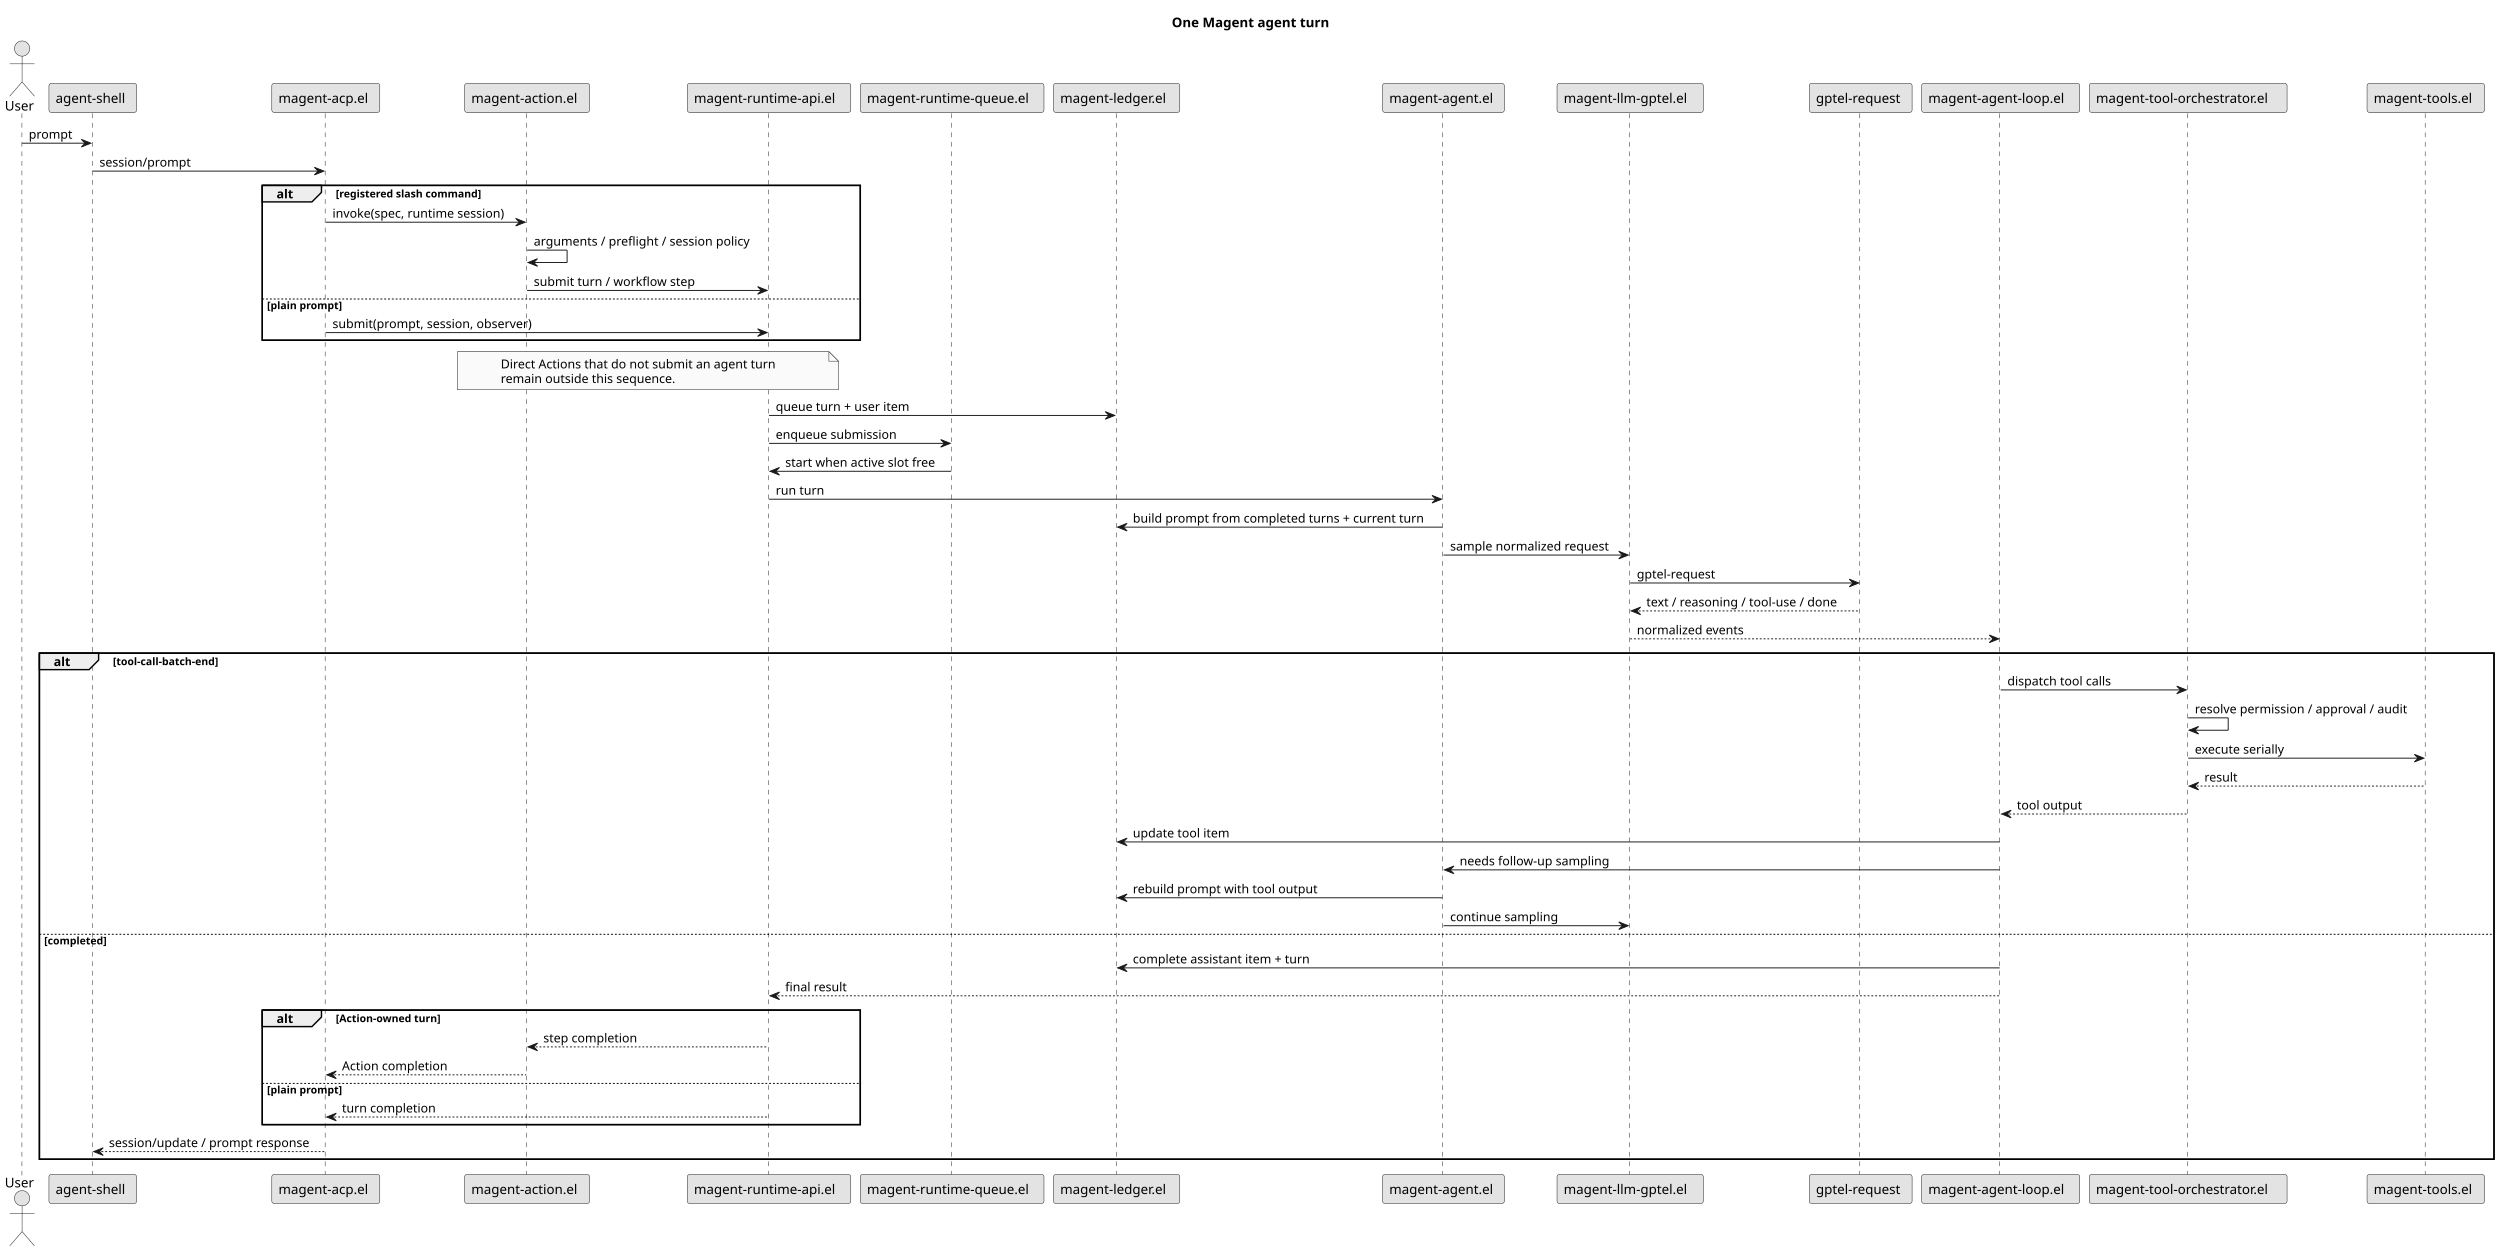
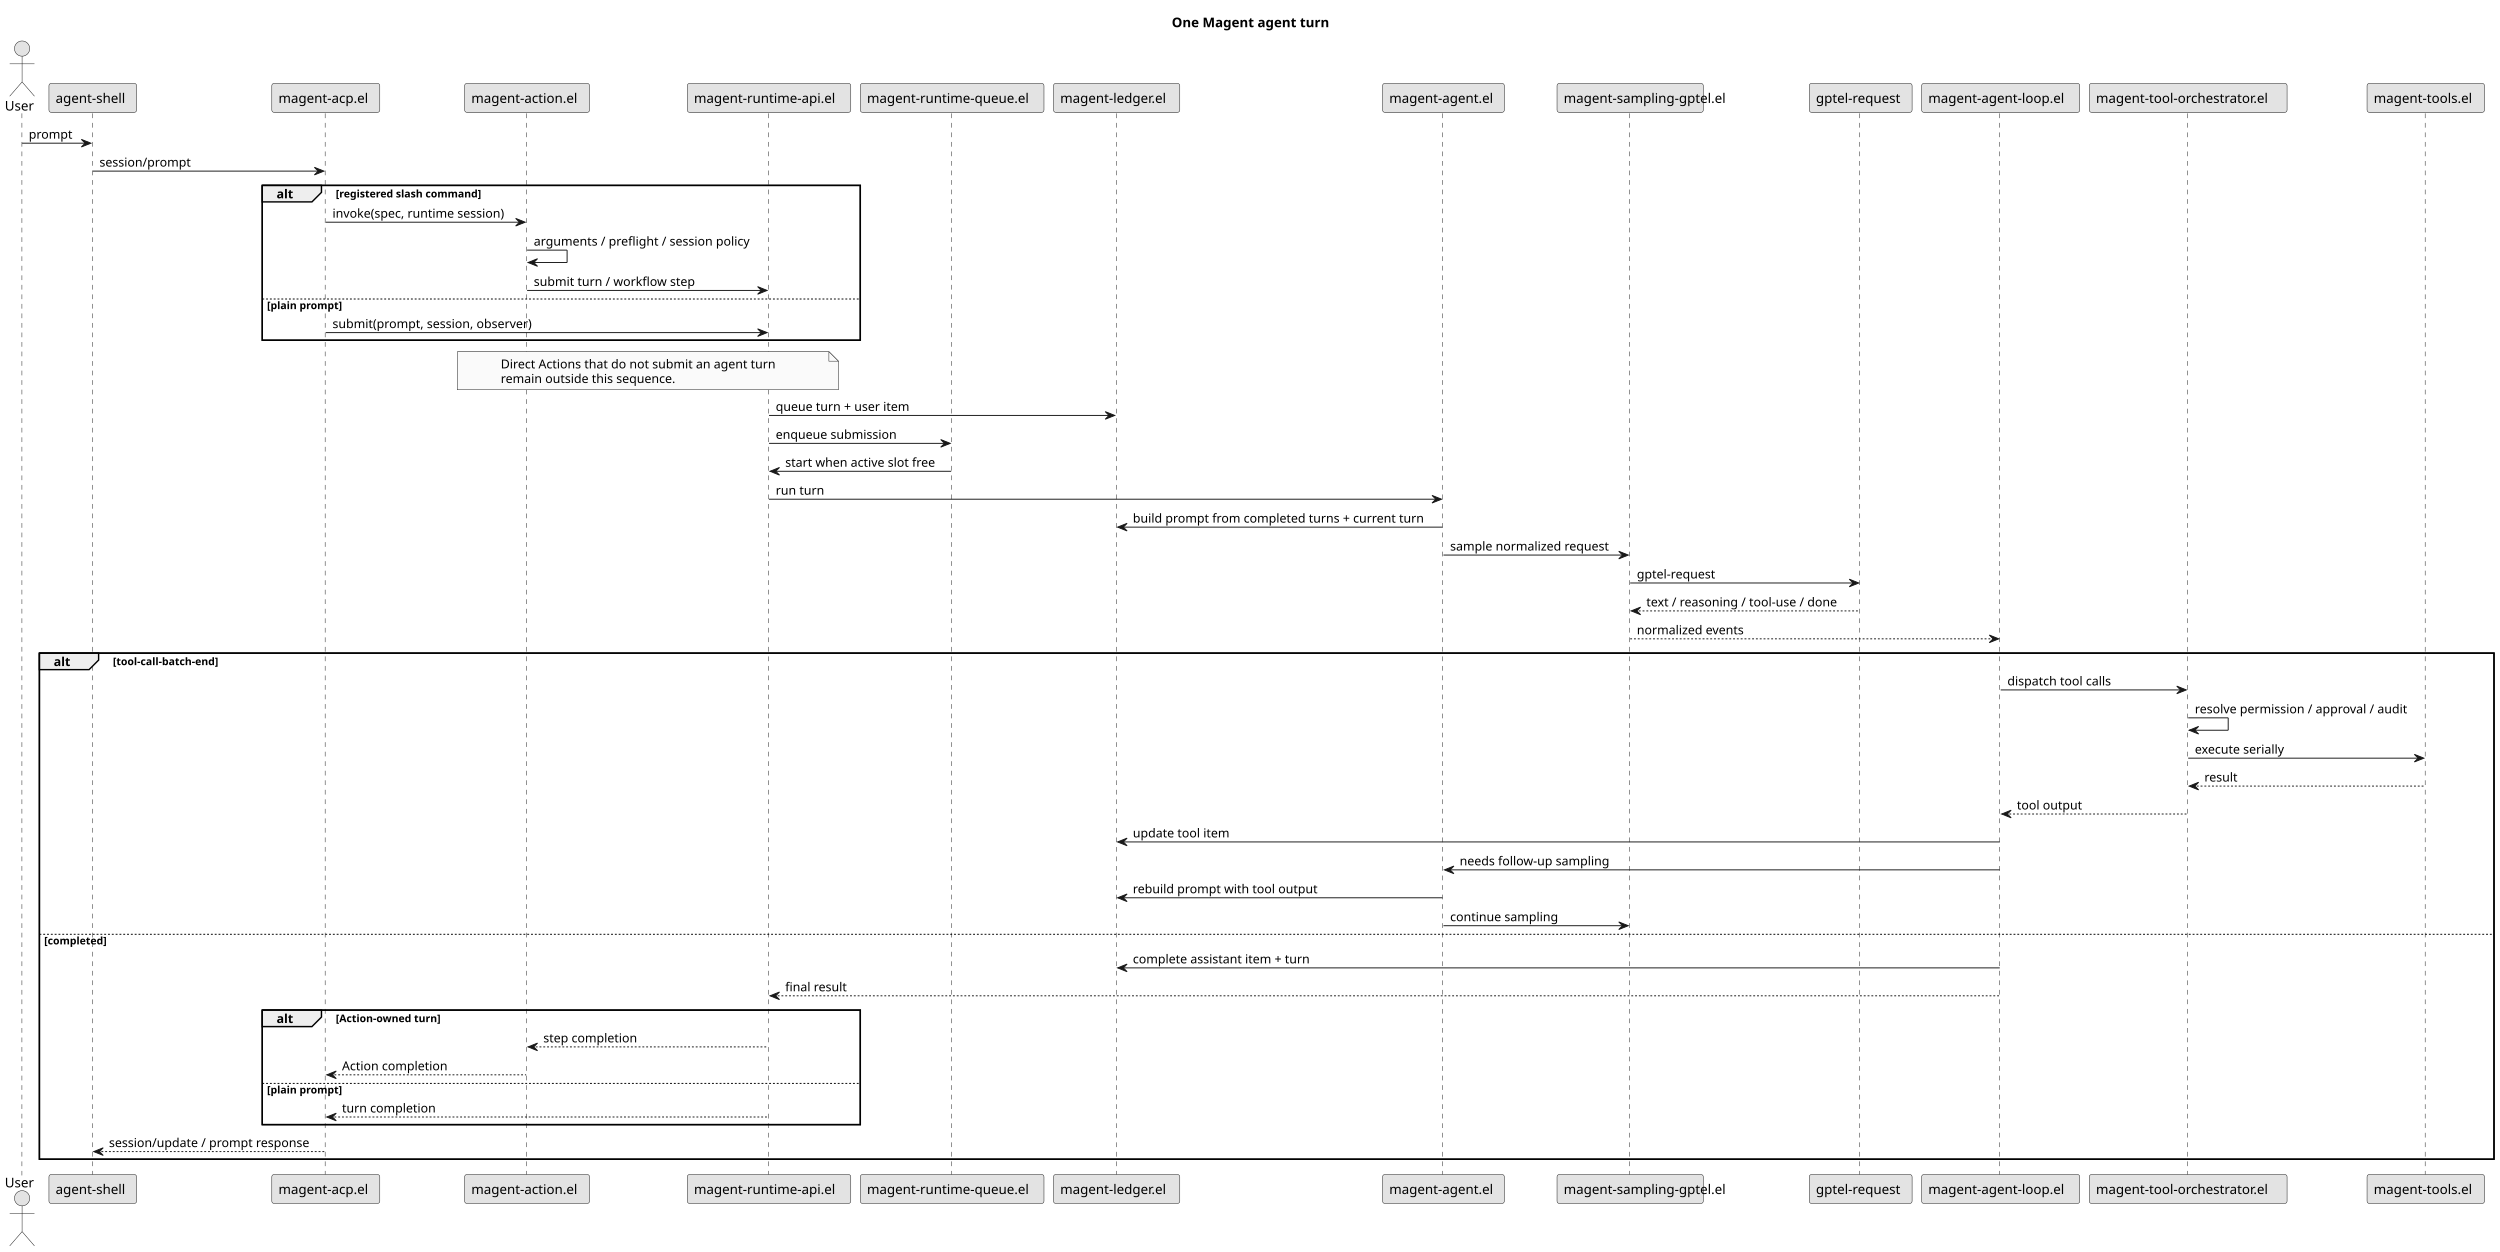
<svg xmlns="http://www.w3.org/2000/svg" contentStyleType="text/css" data-diagram-type="SEQUENCE" height="1314px" preserveAspectRatio="none" style="width:2624px;height:1314px;background:#FFFFFF;" version="1.1" viewBox="0 0 2624 1314" width="2624px" zoomAndPan="magnify">
  <defs />
  <g>
    <text fill="#000000" font-family="sans-serif" font-size="14" font-weight="bold" lengthAdjust="spacing" textLength="166.975" x="1229.868" y="28.535">One Magent agent turn</text>
    <rect fill="none" height="162.508" style="stroke:#000000;stroke-width:1.5;" width="627.693" x="275.282" y="194.598" />
    <rect fill="none" height="531.189" style="stroke:#000000;stroke-width:1.5;" width="2576.346" x="41.365" y="685.521" />
    <rect fill="none" height="120.197" style="stroke:#000000;stroke-width:1.5;" width="627.693" x="275.282" y="1060.203" />
    <g>
      <rect fill="#000000" fill-opacity="0" height="1114.734" width="8" x="19.183" y="118.977" />
      <line style="stroke:#181818;stroke-width:0.5;stroke-dasharray:5,5;" x1="23" x2="23" y1="118.977" y2="1233.711" />
    </g>
    <g>
      <rect fill="#000000" fill-opacity="0" height="1114.734" width="8" x="93.368" y="118.977" />
      <line style="stroke:#181818;stroke-width:0.5;stroke-dasharray:5,5;" x1="97.365" x2="97.365" y1="118.977" y2="1233.711" />
    </g>
    <g>
      <rect fill="#000000" fill-opacity="0" height="1114.734" width="8" x="337.955" y="118.977" />
      <line style="stroke:#181818;stroke-width:0.5;stroke-dasharray:5,5;" x1="341.282" x2="341.282" y1="118.977" y2="1233.711" />
    </g>
    <g>
      <rect fill="#000000" fill-opacity="0" height="1114.734" width="8" x="549.23" y="118.977" />
      <line style="stroke:#181818;stroke-width:0.5;stroke-dasharray:5,5;" x1="552.677" x2="552.677" y1="118.977" y2="1233.711" />
    </g>
    <g>
      <rect fill="#000000" fill-opacity="0" height="1114.734" width="8" x="803.184" y="118.977" />
      <line style="stroke:#181818;stroke-width:0.5;stroke-dasharray:5,5;" x1="806.393" x2="806.393" y1="118.977" y2="1233.711" />
    </g>
    <g>
      <rect fill="#000000" fill-opacity="0" height="1114.734" width="8" x="995.365" y="118.977" />
      <line style="stroke:#181818;stroke-width:0.5;stroke-dasharray:5,5;" x1="998.975" x2="998.975" y1="118.977" y2="1233.711" />
    </g>
    <g>
      <rect fill="#000000" fill-opacity="0" height="1114.734" width="8" x="1168.03" y="118.977" />
      <line style="stroke:#181818;stroke-width:0.5;stroke-dasharray:5,5;" x1="1171.755" x2="1171.755" y1="118.977" y2="1233.711" />
    </g>
    <g>
      <rect fill="#000000" fill-opacity="0" height="1114.734" width="8" x="1511.044" y="118.977" />
      <line style="stroke:#181818;stroke-width:0.5;stroke-dasharray:5,5;" x1="1514.135" x2="1514.135" y1="118.977" y2="1233.711" />
    </g>
    <g>
      <rect fill="#000000" fill-opacity="0" height="1114.734" width="8" x="1707.021" y="118.977" />
      <line style="stroke:#181818;stroke-width:0.5;stroke-dasharray:5,5;" x1="1710.26" x2="1710.26" y1="118.977" y2="1233.711" />
    </g>
    <g>
      <rect fill="#000000" fill-opacity="0" height="1114.734" width="8" x="1948.974" y="118.977" />
      <line style="stroke:#181818;stroke-width:0.5;stroke-dasharray:5,5;" x1="1952.011" x2="1952.011" y1="118.977" y2="1233.711" />
    </g>
    <g>
      <rect fill="#000000" fill-opacity="0" height="1114.734" width="8" x="2095.925" y="118.977" />
      <line style="stroke:#181818;stroke-width:0.5;stroke-dasharray:5,5;" x1="2098.937" x2="2098.937" y1="118.977" y2="1233.711" />
    </g>
    <g>
      <rect fill="#000000" fill-opacity="0" height="1114.734" width="8" x="2292.714" y="118.977" />
      <line style="stroke:#181818;stroke-width:0.5;stroke-dasharray:5,5;" x1="2295.914" x2="2295.914" y1="118.977" y2="1233.711" />
    </g>
    <g>
      <rect fill="#000000" fill-opacity="0" height="1114.734" width="8" x="2542.085" y="118.977" />
      <line style="stroke:#181818;stroke-width:0.5;stroke-dasharray:5,5;" x1="2545.459" x2="2545.459" y1="118.977" y2="1233.711" />
    </g>
    <g class="participant participant-head" data-participant="User">
      <text fill="#000000" font-family="sans-serif" font-size="14" lengthAdjust="spacing" textLength="30.365" x="5" y="116.023">User</text>
      <ellipse cx="23.183" cy="50.988" fill="#E3E3E3" rx="8" ry="8" style="stroke:#181818;stroke-width:0.5;" />
      <path d="M23.183,58.988 L23.183,85.988 M10.183,66.988 L36.183,66.988 M23.183,85.988 L10.183,100.988 M23.183,85.988 L36.183,100.988" fill="none" style="stroke:#181818;stroke-width:0.5;" />
    </g>
    <g class="participant participant-tail" data-participant="User">
      <text fill="#000000" font-family="sans-serif" font-size="14" lengthAdjust="spacing" textLength="30.365" x="5" y="1246.246">User</text>
      <ellipse cx="23.183" cy="1257.699" fill="#E3E3E3" rx="8" ry="8" style="stroke:#181818;stroke-width:0.5;" />
      <path d="M23.183,1265.699 L23.183,1292.699 M10.183,1273.699 L36.183,1273.699 M23.183,1292.699 L10.183,1307.699 M23.183,1292.699 L36.183,1307.699" fill="none" style="stroke:#181818;stroke-width:0.5;" />
    </g>
    <g class="participant participant-head" data-participant="UI">
      <rect fill="#E3E3E3" height="30.488" rx="2.5" ry="2.5" style="stroke:#181818;stroke-width:0.5;" width="92.005" x="51.365" y="87.488" />
      <text fill="#000000" font-family="sans-serif" font-size="14" lengthAdjust="spacing" textLength="78.005" x="58.365" y="108.023">agent-shell</text>
    </g>
    <g class="participant participant-tail" data-participant="UI">
      <rect fill="#E3E3E3" height="30.488" rx="2.5" ry="2.5" style="stroke:#181818;stroke-width:0.5;" width="92.005" x="51.365" y="1232.711" />
      <text fill="#000000" font-family="sans-serif" font-size="14" lengthAdjust="spacing" textLength="78.005" x="58.365" y="1253.246">agent-shell</text>
    </g>
    <g class="participant participant-head" data-participant="ACP">
      <rect fill="#E3E3E3" height="30.488" rx="2.5" ry="2.5" style="stroke:#181818;stroke-width:0.5;" width="113.347" x="285.282" y="87.488" />
      <text fill="#000000" font-family="sans-serif" font-size="14" lengthAdjust="spacing" textLength="99.347" x="292.282" y="108.023">magent-acp.el</text>
    </g>
    <g class="participant participant-tail" data-participant="ACP">
      <rect fill="#E3E3E3" height="30.488" rx="2.5" ry="2.5" style="stroke:#181818;stroke-width:0.5;" width="113.347" x="285.282" y="1232.711" />
      <text fill="#000000" font-family="sans-serif" font-size="14" lengthAdjust="spacing" textLength="99.347" x="292.282" y="1253.246">magent-acp.el</text>
    </g>
    <g class="participant participant-head" data-participant="Action">
      <rect fill="#E3E3E3" height="30.488" rx="2.5" ry="2.5" style="stroke:#181818;stroke-width:0.5;" width="131.106" x="487.677" y="87.488" />
      <text fill="#000000" font-family="sans-serif" font-size="14" lengthAdjust="spacing" textLength="117.106" x="494.677" y="108.023">magent-action.el</text>
    </g>
    <g class="participant participant-tail" data-participant="Action">
      <rect fill="#E3E3E3" height="30.488" rx="2.5" ry="2.5" style="stroke:#181818;stroke-width:0.5;" width="131.106" x="487.677" y="1232.711" />
      <text fill="#000000" font-family="sans-serif" font-size="14" lengthAdjust="spacing" textLength="117.106" x="494.677" y="1253.246">magent-action.el</text>
    </g>
    <g class="participant participant-head" data-participant="Runtime">
      <rect fill="#E3E3E3" height="30.488" rx="2.5" ry="2.5" style="stroke:#181818;stroke-width:0.5;" width="171.582" x="721.393" y="87.488" />
      <text fill="#000000" font-family="sans-serif" font-size="14" lengthAdjust="spacing" textLength="157.582" x="728.393" y="108.023">magent-runtime-api.el</text>
    </g>
    <g class="participant participant-tail" data-participant="Runtime">
      <rect fill="#E3E3E3" height="30.488" rx="2.5" ry="2.5" style="stroke:#181818;stroke-width:0.5;" width="171.582" x="721.393" y="1232.711" />
      <text fill="#000000" font-family="sans-serif" font-size="14" lengthAdjust="spacing" textLength="157.582" x="728.393" y="1253.246">magent-runtime-api.el</text>
    </g>
    <g class="participant participant-head" data-participant="Queue">
      <rect fill="#E3E3E3" height="30.488" rx="2.5" ry="2.5" style="stroke:#181818;stroke-width:0.5;" width="192.78" x="902.975" y="87.488" />
      <text fill="#000000" font-family="sans-serif" font-size="14" lengthAdjust="spacing" textLength="178.78" x="909.975" y="108.023">magent-runtime-queue.el</text>
    </g>
    <g class="participant participant-tail" data-participant="Queue">
      <rect fill="#E3E3E3" height="30.488" rx="2.5" ry="2.5" style="stroke:#181818;stroke-width:0.5;" width="192.78" x="902.975" y="1232.711" />
      <text fill="#000000" font-family="sans-serif" font-size="14" lengthAdjust="spacing" textLength="178.78" x="909.975" y="1253.246">magent-runtime-queue.el</text>
    </g>
    <g class="participant participant-head" data-participant="Ledger">
      <rect fill="#E3E3E3" height="30.488" rx="2.5" ry="2.5" style="stroke:#181818;stroke-width:0.5;" width="132.549" x="1105.755" y="87.488" />
      <text fill="#000000" font-family="sans-serif" font-size="14" lengthAdjust="spacing" textLength="118.549" x="1112.755" y="108.023">magent-ledger.el</text>
    </g>
    <g class="participant participant-tail" data-participant="Ledger">
      <rect fill="#E3E3E3" height="30.488" rx="2.5" ry="2.5" style="stroke:#181818;stroke-width:0.5;" width="132.549" x="1105.755" y="1232.711" />
      <text fill="#000000" font-family="sans-serif" font-size="14" lengthAdjust="spacing" textLength="118.549" x="1112.755" y="1253.246">magent-ledger.el</text>
    </g>
    <g class="participant participant-head" data-participant="Agent">
      <rect fill="#E3E3E3" height="30.488" rx="2.5" ry="2.5" style="stroke:#181818;stroke-width:0.5;" width="127.818" x="1451.135" y="87.488" />
      <text fill="#000000" font-family="sans-serif" font-size="14" lengthAdjust="spacing" textLength="113.818" x="1458.135" y="108.023">magent-agent.el</text>
    </g>
    <g class="participant participant-tail" data-participant="Agent">
      <rect fill="#E3E3E3" height="30.488" rx="2.5" ry="2.5" style="stroke:#181818;stroke-width:0.5;" width="127.818" x="1451.135" y="1232.711" />
      <text fill="#000000" font-family="sans-serif" font-size="14" lengthAdjust="spacing" textLength="113.818" x="1458.135" y="1253.246">magent-agent.el</text>
    </g>
    <g class="participant participant-head" data-participant="Adapter">
      <rect fill="#E3E3E3" height="30.488" rx="2.5" ry="2.5" style="stroke:#181818;stroke-width:0.5;" width="153.522" x="1634.26" y="87.488" />
-       <text fill="#000000" font-family="sans-serif" font-size="14" lengthAdjust="spacing" textLength="139.522" x="1641.26" y="108.023">magent-llm-gptel.el</text>
+       <text fill="#000000" font-family="sans-serif" font-size="14" lengthAdjust="spacing" textLength="139.522" x="1641.26" y="108.023">magent-sampling-gptel.el</text>
    </g>
    <g class="participant participant-tail" data-participant="Adapter">
      <rect fill="#E3E3E3" height="30.488" rx="2.5" ry="2.5" style="stroke:#181818;stroke-width:0.5;" width="153.522" x="1634.26" y="1232.711" />
-       <text fill="#000000" font-family="sans-serif" font-size="14" lengthAdjust="spacing" textLength="139.522" x="1641.26" y="1253.246">magent-llm-gptel.el</text>
+       <text fill="#000000" font-family="sans-serif" font-size="14" lengthAdjust="spacing" textLength="139.522" x="1641.26" y="1253.246">magent-sampling-gptel.el</text>
    </g>
    <g class="participant participant-head" data-participant="Gptel">
      <rect fill="#E3E3E3" height="30.488" rx="2.5" ry="2.5" style="stroke:#181818;stroke-width:0.5;" width="107.926" x="1899.011" y="87.488" />
      <text fill="#000000" font-family="sans-serif" font-size="14" lengthAdjust="spacing" textLength="93.926" x="1906.011" y="108.023">gptel-request</text>
    </g>
    <g class="participant participant-tail" data-participant="Gptel">
      <rect fill="#E3E3E3" height="30.488" rx="2.5" ry="2.5" style="stroke:#181818;stroke-width:0.5;" width="107.926" x="1899.011" y="1232.711" />
      <text fill="#000000" font-family="sans-serif" font-size="14" lengthAdjust="spacing" textLength="93.926" x="1906.011" y="1253.246">gptel-request</text>
    </g>
    <g class="participant participant-head" data-participant="Loop">
      <rect fill="#E3E3E3" height="30.488" rx="2.5" ry="2.5" style="stroke:#181818;stroke-width:0.5;" width="165.977" x="2016.937" y="87.488" />
      <text fill="#000000" font-family="sans-serif" font-size="14" lengthAdjust="spacing" textLength="151.977" x="2023.937" y="108.023">magent-agent-loop.el</text>
    </g>
    <g class="participant participant-tail" data-participant="Loop">
      <rect fill="#E3E3E3" height="30.488" rx="2.5" ry="2.5" style="stroke:#181818;stroke-width:0.5;" width="165.977" x="2016.937" y="1232.711" />
      <text fill="#000000" font-family="sans-serif" font-size="14" lengthAdjust="spacing" textLength="151.977" x="2023.937" y="1253.246">magent-agent-loop.el</text>
    </g>
    <g class="participant participant-head" data-participant="Orchestrator">
      <rect fill="#E3E3E3" height="30.488" rx="2.5" ry="2.5" style="stroke:#181818;stroke-width:0.5;" width="207.601" x="2192.914" y="87.488" />
      <text fill="#000000" font-family="sans-serif" font-size="14" lengthAdjust="spacing" textLength="193.601" x="2199.914" y="108.023">magent-tool-orchestrator.el</text>
    </g>
    <g class="participant participant-tail" data-participant="Orchestrator">
      <rect fill="#E3E3E3" height="30.488" rx="2.5" ry="2.5" style="stroke:#181818;stroke-width:0.5;" width="207.601" x="2192.914" y="1232.711" />
      <text fill="#000000" font-family="sans-serif" font-size="14" lengthAdjust="spacing" textLength="193.601" x="2199.914" y="1253.246">magent-tool-orchestrator.el</text>
    </g>
    <g class="participant participant-head" data-participant="Tools">
      <rect fill="#E3E3E3" height="30.488" rx="2.5" ry="2.5" style="stroke:#181818;stroke-width:0.5;" width="123.252" x="2484.459" y="87.488" />
      <text fill="#000000" font-family="sans-serif" font-size="14" lengthAdjust="spacing" textLength="109.252" x="2491.459" y="108.023">magent-tools.el</text>
    </g>
    <g class="participant participant-tail" data-participant="Tools">
      <rect fill="#E3E3E3" height="30.488" rx="2.5" ry="2.5" style="stroke:#181818;stroke-width:0.5;" width="123.252" x="2484.459" y="1232.711" />
      <text fill="#000000" font-family="sans-serif" font-size="14" lengthAdjust="spacing" textLength="109.252" x="2491.459" y="1253.246">magent-tools.el</text>
    </g>
    <g class="message" data-participant-1="User" data-participant-2="UI">
      <polygon fill="#181818" points="85.368,146.287,95.368,150.287,85.368,154.287,89.368,150.287" style="stroke:#181818;stroke-width:1;" />
      <line style="stroke:#181818;stroke-width:1;" x1="23.183" x2="91.368" y1="150.287" y2="150.287" />
      <text fill="#000000" font-family="sans-serif" font-size="13" lengthAdjust="spacing" textLength="46.668" x="30.183" y="145.545">prompt</text>
    </g>
    <g class="message" data-participant-1="UI" data-participant-2="ACP">
      <polygon fill="#181818" points="329.955,175.598,339.955,179.598,329.955,183.598,333.955,179.598" style="stroke:#181818;stroke-width:1;" />
      <line style="stroke:#181818;stroke-width:1;" x1="97.368" x2="335.955" y1="179.598" y2="179.598" />
      <text fill="#000000" font-family="sans-serif" font-size="13" lengthAdjust="spacing" textLength="100.42" x="104.368" y="174.856">session/prompt</text>
    </g>
    <path d="M275.282,194.598 L337.42,194.598 L337.42,201.908 L327.42,211.908 L275.282,211.908 L275.282,194.598" fill="#EEEEEE" style="stroke:#000000;stroke-width:1.5;" />
    <rect fill="none" height="162.508" style="stroke:#000000;stroke-width:1.5;" width="627.693" x="275.282" y="194.598" />
    <text fill="#000000" font-family="sans-serif" font-size="13" font-weight="bold" lengthAdjust="spacing" textLength="17.139" x="290.282" y="208.166">alt</text>
    <text fill="#000000" font-family="sans-serif" font-size="11" font-weight="bold" lengthAdjust="spacing" textLength="158.442" x="352.42" y="207.232">[registered slash command]</text>
    <g class="message" data-participant-1="ACP" data-participant-2="Action">
      <polygon fill="#181818" points="541.23,229.219,551.23,233.219,541.23,237.219,545.23,233.219" style="stroke:#181818;stroke-width:1;" />
      <line style="stroke:#181818;stroke-width:1;" x1="341.955" x2="547.23" y1="233.219" y2="233.219" />
      <text fill="#000000" font-family="sans-serif" font-size="13" lengthAdjust="spacing" textLength="187.275" x="348.955" y="228.477">invoke(spec, runtime session)</text>
    </g>
    <g class="message" data-participant-1="Action" data-participant-2="Action">
      <line style="stroke:#181818;stroke-width:1;" x1="553.23" x2="595.23" y1="262.529" y2="262.529" />
      <line style="stroke:#181818;stroke-width:1;" x1="595.23" x2="595.23" y1="262.529" y2="275.529" />
      <line style="stroke:#181818;stroke-width:1;" x1="554.23" x2="595.23" y1="275.529" y2="275.529" />
      <polygon fill="#181818" points="564.23,271.529,554.23,275.529,564.23,279.529,560.23,275.529" style="stroke:#181818;stroke-width:1;" />
      <text fill="#000000" font-family="sans-serif" font-size="13" lengthAdjust="spacing" textLength="239.954" x="560.23" y="257.787">arguments / preflight / session policy</text>
    </g>
    <g class="message" data-participant-1="Action" data-participant-2="Runtime">
      <polygon fill="#181818" points="795.184,300.84,805.184,304.84,795.184,308.84,799.184,304.84" style="stroke:#181818;stroke-width:1;" />
      <line style="stroke:#181818;stroke-width:1;" x1="553.23" x2="801.184" y1="304.84" y2="304.84" />
      <text fill="#000000" font-family="sans-serif" font-size="13" lengthAdjust="spacing" textLength="177.595" x="560.23" y="300.098">submit turn / workflow step</text>
    </g>
    <line style="stroke:#000000;stroke-width:1;stroke-dasharray:2,2;" x1="275.282" x2="902.975" y1="313.84" y2="313.84" />
    <text fill="#000000" font-family="sans-serif" font-size="11" font-weight="bold" lengthAdjust="spacing" textLength="81.641" x="280.282" y="324.475">[plain prompt]</text>
    <g class="message" data-participant-1="ACP" data-participant-2="Runtime">
      <polygon fill="#181818" points="795.184,345.106,805.184,349.106,795.184,353.106,799.184,349.106" style="stroke:#181818;stroke-width:1;" />
      <line style="stroke:#181818;stroke-width:1;" x1="341.955" x2="801.184" y1="349.106" y2="349.106" />
      <text fill="#000000" font-family="sans-serif" font-size="13" lengthAdjust="spacing" textLength="216.792" x="348.955" y="344.363">submit(prompt, session, observer)</text>
    </g>
    <path d="M480,369.106 L480,409.106 L880,409.106 L880,379.106 L870,369.106 L480,369.106" fill="#FAFAFA" style="stroke:#181818;stroke-width:0.5;" />
    <path d="M870,369.106 L870,379.106 L880,379.106 L870,369.106" fill="#FAFAFA" style="stroke:#181818;stroke-width:0.5;" />
    <text fill="#000000" font-family="sans-serif" font-size="13" lengthAdjust="spacing" textLength="300.123" x="525.587" y="386.674">Direct Actions that do not submit an agent turn</text>
    <text fill="#000000" font-family="sans-serif" font-size="13" lengthAdjust="spacing" textLength="189.528" x="525.587" y="401.984">remain outside this sequence.</text>
    <g class="message" data-participant-1="Runtime" data-participant-2="Ledger">
      <polygon fill="#181818" points="1160.03,432.037,1170.03,436.037,1160.03,440.037,1164.03,436.037" style="stroke:#181818;stroke-width:1;" />
      <line style="stroke:#181818;stroke-width:1;" x1="807.184" x2="1166.03" y1="436.037" y2="436.037" />
      <text fill="#000000" font-family="sans-serif" font-size="13" lengthAdjust="spacing" textLength="147.164" x="814.184" y="431.295">queue turn + user item</text>
    </g>
    <g class="message" data-participant-1="Runtime" data-participant-2="Queue">
      <polygon fill="#181818" points="987.365,461.348,997.365,465.348,987.365,469.348,991.365,465.348" style="stroke:#181818;stroke-width:1;" />
      <line style="stroke:#181818;stroke-width:1;" x1="807.184" x2="993.365" y1="465.348" y2="465.348" />
      <text fill="#000000" font-family="sans-serif" font-size="13" lengthAdjust="spacing" textLength="130.064" x="814.184" y="460.606">enqueue submission</text>
    </g>
    <g class="message" data-participant-1="Queue" data-participant-2="Runtime">
      <polygon fill="#181818" points="818.184,490.658,808.184,494.658,818.184,498.658,814.184,494.658" style="stroke:#181818;stroke-width:1;" />
      <line style="stroke:#181818;stroke-width:1;" x1="812.184" x2="998.365" y1="494.658" y2="494.658" />
      <text fill="#000000" font-family="sans-serif" font-size="13" lengthAdjust="spacing" textLength="162.944" x="824.184" y="489.916">start when active slot free</text>
    </g>
    <g class="message" data-participant-1="Runtime" data-participant-2="Agent">
      <polygon fill="#181818" points="1503.044,519.969,1513.044,523.969,1503.044,527.969,1507.044,523.969" style="stroke:#181818;stroke-width:1;" />
      <line style="stroke:#181818;stroke-width:1;" x1="807.184" x2="1509.044" y1="523.969" y2="523.969" />
      <text fill="#000000" font-family="sans-serif" font-size="13" lengthAdjust="spacing" textLength="51.886" x="814.184" y="519.227">run turn</text>
    </g>
    <g class="message" data-participant-1="Agent" data-participant-2="Ledger">
      <polygon fill="#181818" points="1183.03,549.279,1173.03,553.279,1183.03,557.279,1179.03,553.279" style="stroke:#181818;stroke-width:1;" />
      <line style="stroke:#181818;stroke-width:1;" x1="1177.03" x2="1514.044" y1="553.279" y2="553.279" />
      <text fill="#000000" font-family="sans-serif" font-size="13" lengthAdjust="spacing" textLength="319.014" x="1189.03" y="548.537">build prompt from completed turns + current turn</text>
    </g>
    <g class="message" data-participant-1="Agent" data-participant-2="Adapter">
      <polygon fill="#181818" points="1699.021,578.59,1709.021,582.59,1699.021,586.59,1703.021,582.59" style="stroke:#181818;stroke-width:1;" />
      <line style="stroke:#181818;stroke-width:1;" x1="1515.044" x2="1705.021" y1="582.59" y2="582.59" />
      <text fill="#000000" font-family="sans-serif" font-size="13" lengthAdjust="spacing" textLength="171.977" x="1522.044" y="577.848">sample normalized request</text>
    </g>
    <g class="message" data-participant-1="Adapter" data-participant-2="Gptel">
      <polygon fill="#181818" points="1940.974,607.9,1950.974,611.9,1940.974,615.9,1944.974,611.9" style="stroke:#181818;stroke-width:1;" />
      <line style="stroke:#181818;stroke-width:1;" x1="1711.021" x2="1946.974" y1="611.9" y2="611.9" />
      <text fill="#000000" font-family="sans-serif" font-size="13" lengthAdjust="spacing" textLength="87.217" x="1718.021" y="607.158">gptel-request</text>
    </g>
    <g class="message" data-participant-1="Gptel" data-participant-2="Adapter">
      <polygon fill="#181818" points="1722.021,637.211,1712.021,641.211,1722.021,645.211,1718.021,641.211" style="stroke:#181818;stroke-width:1;" />
      <line style="stroke:#181818;stroke-width:1;stroke-dasharray:2,2;" x1="1716.021" x2="1951.974" y1="641.211" y2="641.211" />
      <text fill="#000000" font-family="sans-serif" font-size="13" lengthAdjust="spacing" textLength="217.953" x="1728.021" y="636.469">text / reasoning / tool-use / done</text>
    </g>
    <g class="message" data-participant-1="Adapter" data-participant-2="Loop">
      <polygon fill="#181818" points="2087.925,666.521,2097.925,670.521,2087.925,674.521,2091.925,670.521" style="stroke:#181818;stroke-width:1;" />
      <line style="stroke:#181818;stroke-width:1;stroke-dasharray:2,2;" x1="1711.021" x2="2093.925" y1="670.521" y2="670.521" />
      <text fill="#000000" font-family="sans-serif" font-size="13" lengthAdjust="spacing" textLength="115.965" x="1718.021" y="665.779">normalized events</text>
    </g>
    <path d="M41.365,685.521 L103.504,685.521 L103.504,692.832 L93.504,702.832 L41.365,702.832 L41.365,685.521" fill="#EEEEEE" style="stroke:#000000;stroke-width:1.5;" />
    <rect fill="none" height="531.189" style="stroke:#000000;stroke-width:1.5;" width="2576.346" x="41.365" y="685.521" />
    <text fill="#000000" font-family="sans-serif" font-size="13" font-weight="bold" lengthAdjust="spacing" textLength="17.139" x="56.365" y="699.09">alt</text>
    <text fill="#000000" font-family="sans-serif" font-size="11" font-weight="bold" lengthAdjust="spacing" textLength="123.041" x="118.504" y="698.156">[tool-call-batch-end]</text>
    <g class="message" data-participant-1="Loop" data-participant-2="Orchestrator">
      <polygon fill="#181818" points="2284.714,720.143,2294.714,724.143,2284.714,728.143,2288.714,724.143" style="stroke:#181818;stroke-width:1;" />
      <line style="stroke:#181818;stroke-width:1;" x1="2099.925" x2="2290.714" y1="724.143" y2="724.143" />
      <text fill="#000000" font-family="sans-serif" font-size="13" lengthAdjust="spacing" textLength="114.315" x="2106.925" y="719.4">dispatch tool calls</text>
    </g>
    <g class="message" data-participant-1="Orchestrator" data-participant-2="Orchestrator">
      <line style="stroke:#181818;stroke-width:1;" x1="2296.714" x2="2338.714" y1="753.453" y2="753.453" />
      <line style="stroke:#181818;stroke-width:1;" x1="2338.714" x2="2338.714" y1="753.453" y2="766.453" />
      <line style="stroke:#181818;stroke-width:1;" x1="2297.714" x2="2338.714" y1="766.453" y2="766.453" />
      <polygon fill="#181818" points="2307.714,762.453,2297.714,766.453,2307.714,770.453,2303.714,766.453" style="stroke:#181818;stroke-width:1;" />
      <text fill="#000000" font-family="sans-serif" font-size="13" lengthAdjust="spacing" textLength="235.371" x="2303.714" y="748.711">resolve permission / approval / audit</text>
    </g>
    <g class="message" data-participant-1="Orchestrator" data-participant-2="Tools">
      <polygon fill="#181818" points="2534.085,791.764,2544.085,795.764,2534.085,799.764,2538.085,795.764" style="stroke:#181818;stroke-width:1;" />
      <line style="stroke:#181818;stroke-width:1;" x1="2296.714" x2="2540.085" y1="795.764" y2="795.764" />
      <text fill="#000000" font-family="sans-serif" font-size="13" lengthAdjust="spacing" textLength="97.836" x="2303.714" y="791.021">execute serially</text>
    </g>
    <g class="message" data-participant-1="Tools" data-participant-2="Orchestrator">
      <polygon fill="#181818" points="2307.714,821.074,2297.714,825.074,2307.714,829.074,2303.714,825.074" style="stroke:#181818;stroke-width:1;" />
      <line style="stroke:#181818;stroke-width:1;stroke-dasharray:2,2;" x1="2301.714" x2="2545.085" y1="825.074" y2="825.074" />
      <text fill="#000000" font-family="sans-serif" font-size="13" lengthAdjust="spacing" textLength="35.877" x="2313.714" y="820.332">result</text>
    </g>
    <g class="message" data-participant-1="Orchestrator" data-participant-2="Loop">
      <polygon fill="#181818" points="2110.925,850.385,2100.925,854.385,2110.925,858.385,2106.925,854.385" style="stroke:#181818;stroke-width:1;" />
      <line style="stroke:#181818;stroke-width:1;stroke-dasharray:2,2;" x1="2104.925" x2="2295.714" y1="854.385" y2="854.385" />
      <text fill="#000000" font-family="sans-serif" font-size="13" lengthAdjust="spacing" textLength="70.732" x="2116.925" y="849.643">tool output</text>
    </g>
    <g class="message" data-participant-1="Loop" data-participant-2="Ledger">
      <polygon fill="#181818" points="1183.03,879.695,1173.03,883.695,1183.03,887.695,1179.03,883.695" style="stroke:#181818;stroke-width:1;" />
      <line style="stroke:#181818;stroke-width:1;" x1="1177.03" x2="2098.925" y1="883.695" y2="883.695" />
      <text fill="#000000" font-family="sans-serif" font-size="13" lengthAdjust="spacing" textLength="104.533" x="1189.03" y="878.953">update tool item</text>
    </g>
    <g class="message" data-participant-1="Loop" data-participant-2="Agent">
      <polygon fill="#181818" points="1526.044,909.006,1516.044,913.006,1526.044,917.006,1522.044,913.006" style="stroke:#181818;stroke-width:1;" />
      <line style="stroke:#181818;stroke-width:1;" x1="1520.044" x2="2098.925" y1="913.006" y2="913.006" />
      <text fill="#000000" font-family="sans-serif" font-size="13" lengthAdjust="spacing" textLength="165.458" x="1532.044" y="908.264">needs follow-up sampling</text>
    </g>
    <g class="message" data-participant-1="Agent" data-participant-2="Ledger">
      <polygon fill="#181818" points="1183.03,938.316,1173.03,942.316,1183.03,946.316,1179.03,942.316" style="stroke:#181818;stroke-width:1;" />
      <line style="stroke:#181818;stroke-width:1;" x1="1177.03" x2="1514.044" y1="942.316" y2="942.316" />
      <text fill="#000000" font-family="sans-serif" font-size="13" lengthAdjust="spacing" textLength="200.954" x="1189.03" y="937.574">rebuild prompt with tool output</text>
    </g>
    <g class="message" data-participant-1="Agent" data-participant-2="Adapter">
      <polygon fill="#181818" points="1699.021,967.627,1709.021,971.627,1699.021,975.627,1703.021,971.627" style="stroke:#181818;stroke-width:1;" />
      <line style="stroke:#181818;stroke-width:1;" x1="1515.044" x2="1705.021" y1="971.627" y2="971.627" />
      <text fill="#000000" font-family="sans-serif" font-size="13" lengthAdjust="spacing" textLength="116.638" x="1522.044" y="966.885">continue sampling</text>
    </g>
    <line style="stroke:#000000;stroke-width:1;stroke-dasharray:2,2;" x1="41.365" x2="2617.711" y1="980.627" y2="980.627" />
    <text fill="#000000" font-family="sans-serif" font-size="11" font-weight="bold" lengthAdjust="spacing" textLength="67.203" x="46.365" y="991.262">[completed]</text>
    <g class="message" data-participant-1="Loop" data-participant-2="Ledger">
      <polygon fill="#181818" points="1183.03,1011.893,1173.03,1015.893,1183.03,1019.893,1179.03,1015.893" style="stroke:#181818;stroke-width:1;" />
      <line style="stroke:#181818;stroke-width:1;" x1="1177.03" x2="2098.925" y1="1015.893" y2="1015.893" />
      <text fill="#000000" font-family="sans-serif" font-size="13" lengthAdjust="spacing" textLength="194.962" x="1189.03" y="1011.15">complete assistant item + turn</text>
    </g>
    <g class="message" data-participant-1="Loop" data-participant-2="Runtime">
      <polygon fill="#181818" points="818.184,1041.203,808.184,1045.203,818.184,1049.203,814.184,1045.203" style="stroke:#181818;stroke-width:1;" />
      <line style="stroke:#181818;stroke-width:1;stroke-dasharray:2,2;" x1="812.184" x2="2098.925" y1="1045.203" y2="1045.203" />
      <text fill="#000000" font-family="sans-serif" font-size="13" lengthAdjust="spacing" textLength="67.533" x="824.184" y="1040.461">final result</text>
    </g>
    <path d="M275.282,1060.203 L337.42,1060.203 L337.42,1067.514 L327.42,1077.514 L275.282,1077.514 L275.282,1060.203" fill="#EEEEEE" style="stroke:#000000;stroke-width:1.5;" />
    <rect fill="none" height="120.197" style="stroke:#000000;stroke-width:1.5;" width="627.693" x="275.282" y="1060.203" />
    <text fill="#000000" font-family="sans-serif" font-size="13" font-weight="bold" lengthAdjust="spacing" textLength="17.139" x="290.282" y="1073.772">alt</text>
    <text fill="#000000" font-family="sans-serif" font-size="11" font-weight="bold" lengthAdjust="spacing" textLength="116.424" x="352.42" y="1072.838">[Action-owned turn]</text>
    <g class="message" data-participant-1="Runtime" data-participant-2="Action">
      <polygon fill="#181818" points="564.23,1094.824,554.23,1098.824,564.23,1102.824,560.23,1098.824" style="stroke:#181818;stroke-width:1;" />
      <line style="stroke:#181818;stroke-width:1;stroke-dasharray:2,2;" x1="558.23" x2="806.184" y1="1098.824" y2="1098.824" />
      <text fill="#000000" font-family="sans-serif" font-size="13" lengthAdjust="spacing" textLength="101.664" x="570.23" y="1094.082">step completion</text>
    </g>
    <g class="message" data-participant-1="Action" data-participant-2="ACP">
      <polygon fill="#181818" points="352.955,1124.135,342.955,1128.135,352.955,1132.135,348.955,1128.135" style="stroke:#181818;stroke-width:1;" />
      <line style="stroke:#181818;stroke-width:1;stroke-dasharray:2,2;" x1="346.955" x2="552.23" y1="1128.135" y2="1128.135" />
      <text fill="#000000" font-family="sans-serif" font-size="13" lengthAdjust="spacing" textLength="115.051" x="358.955" y="1123.393">Action completion</text>
    </g>
    <line style="stroke:#000000;stroke-width:1;stroke-dasharray:2,2;" x1="275.282" x2="902.975" y1="1137.135" y2="1137.135" />
    <text fill="#000000" font-family="sans-serif" font-size="11" font-weight="bold" lengthAdjust="spacing" textLength="81.641" x="280.282" y="1147.77">[plain prompt]</text>
    <g class="message" data-participant-1="Runtime" data-participant-2="ACP">
      <polygon fill="#181818" points="352.955,1168.4,342.955,1172.4,352.955,1176.4,348.955,1172.4" style="stroke:#181818;stroke-width:1;" />
      <line style="stroke:#181818;stroke-width:1;stroke-dasharray:2,2;" x1="346.955" x2="806.184" y1="1172.4" y2="1172.4" />
      <text fill="#000000" font-family="sans-serif" font-size="13" lengthAdjust="spacing" textLength="101.067" x="358.955" y="1167.658">turn completion</text>
    </g>
    <g class="message" data-participant-1="ACP" data-participant-2="UI">
      <polygon fill="#181818" points="108.368,1204.711,98.368,1208.711,108.368,1212.711,104.368,1208.711" style="stroke:#181818;stroke-width:1;" />
      <line style="stroke:#181818;stroke-width:1;stroke-dasharray:2,2;" x1="102.368" x2="340.955" y1="1208.711" y2="1208.711" />
      <text fill="#000000" font-family="sans-serif" font-size="13" lengthAdjust="spacing" textLength="220.587" x="114.368" y="1203.969">session/update / prompt response</text>
    </g>
  </g>
</svg>
